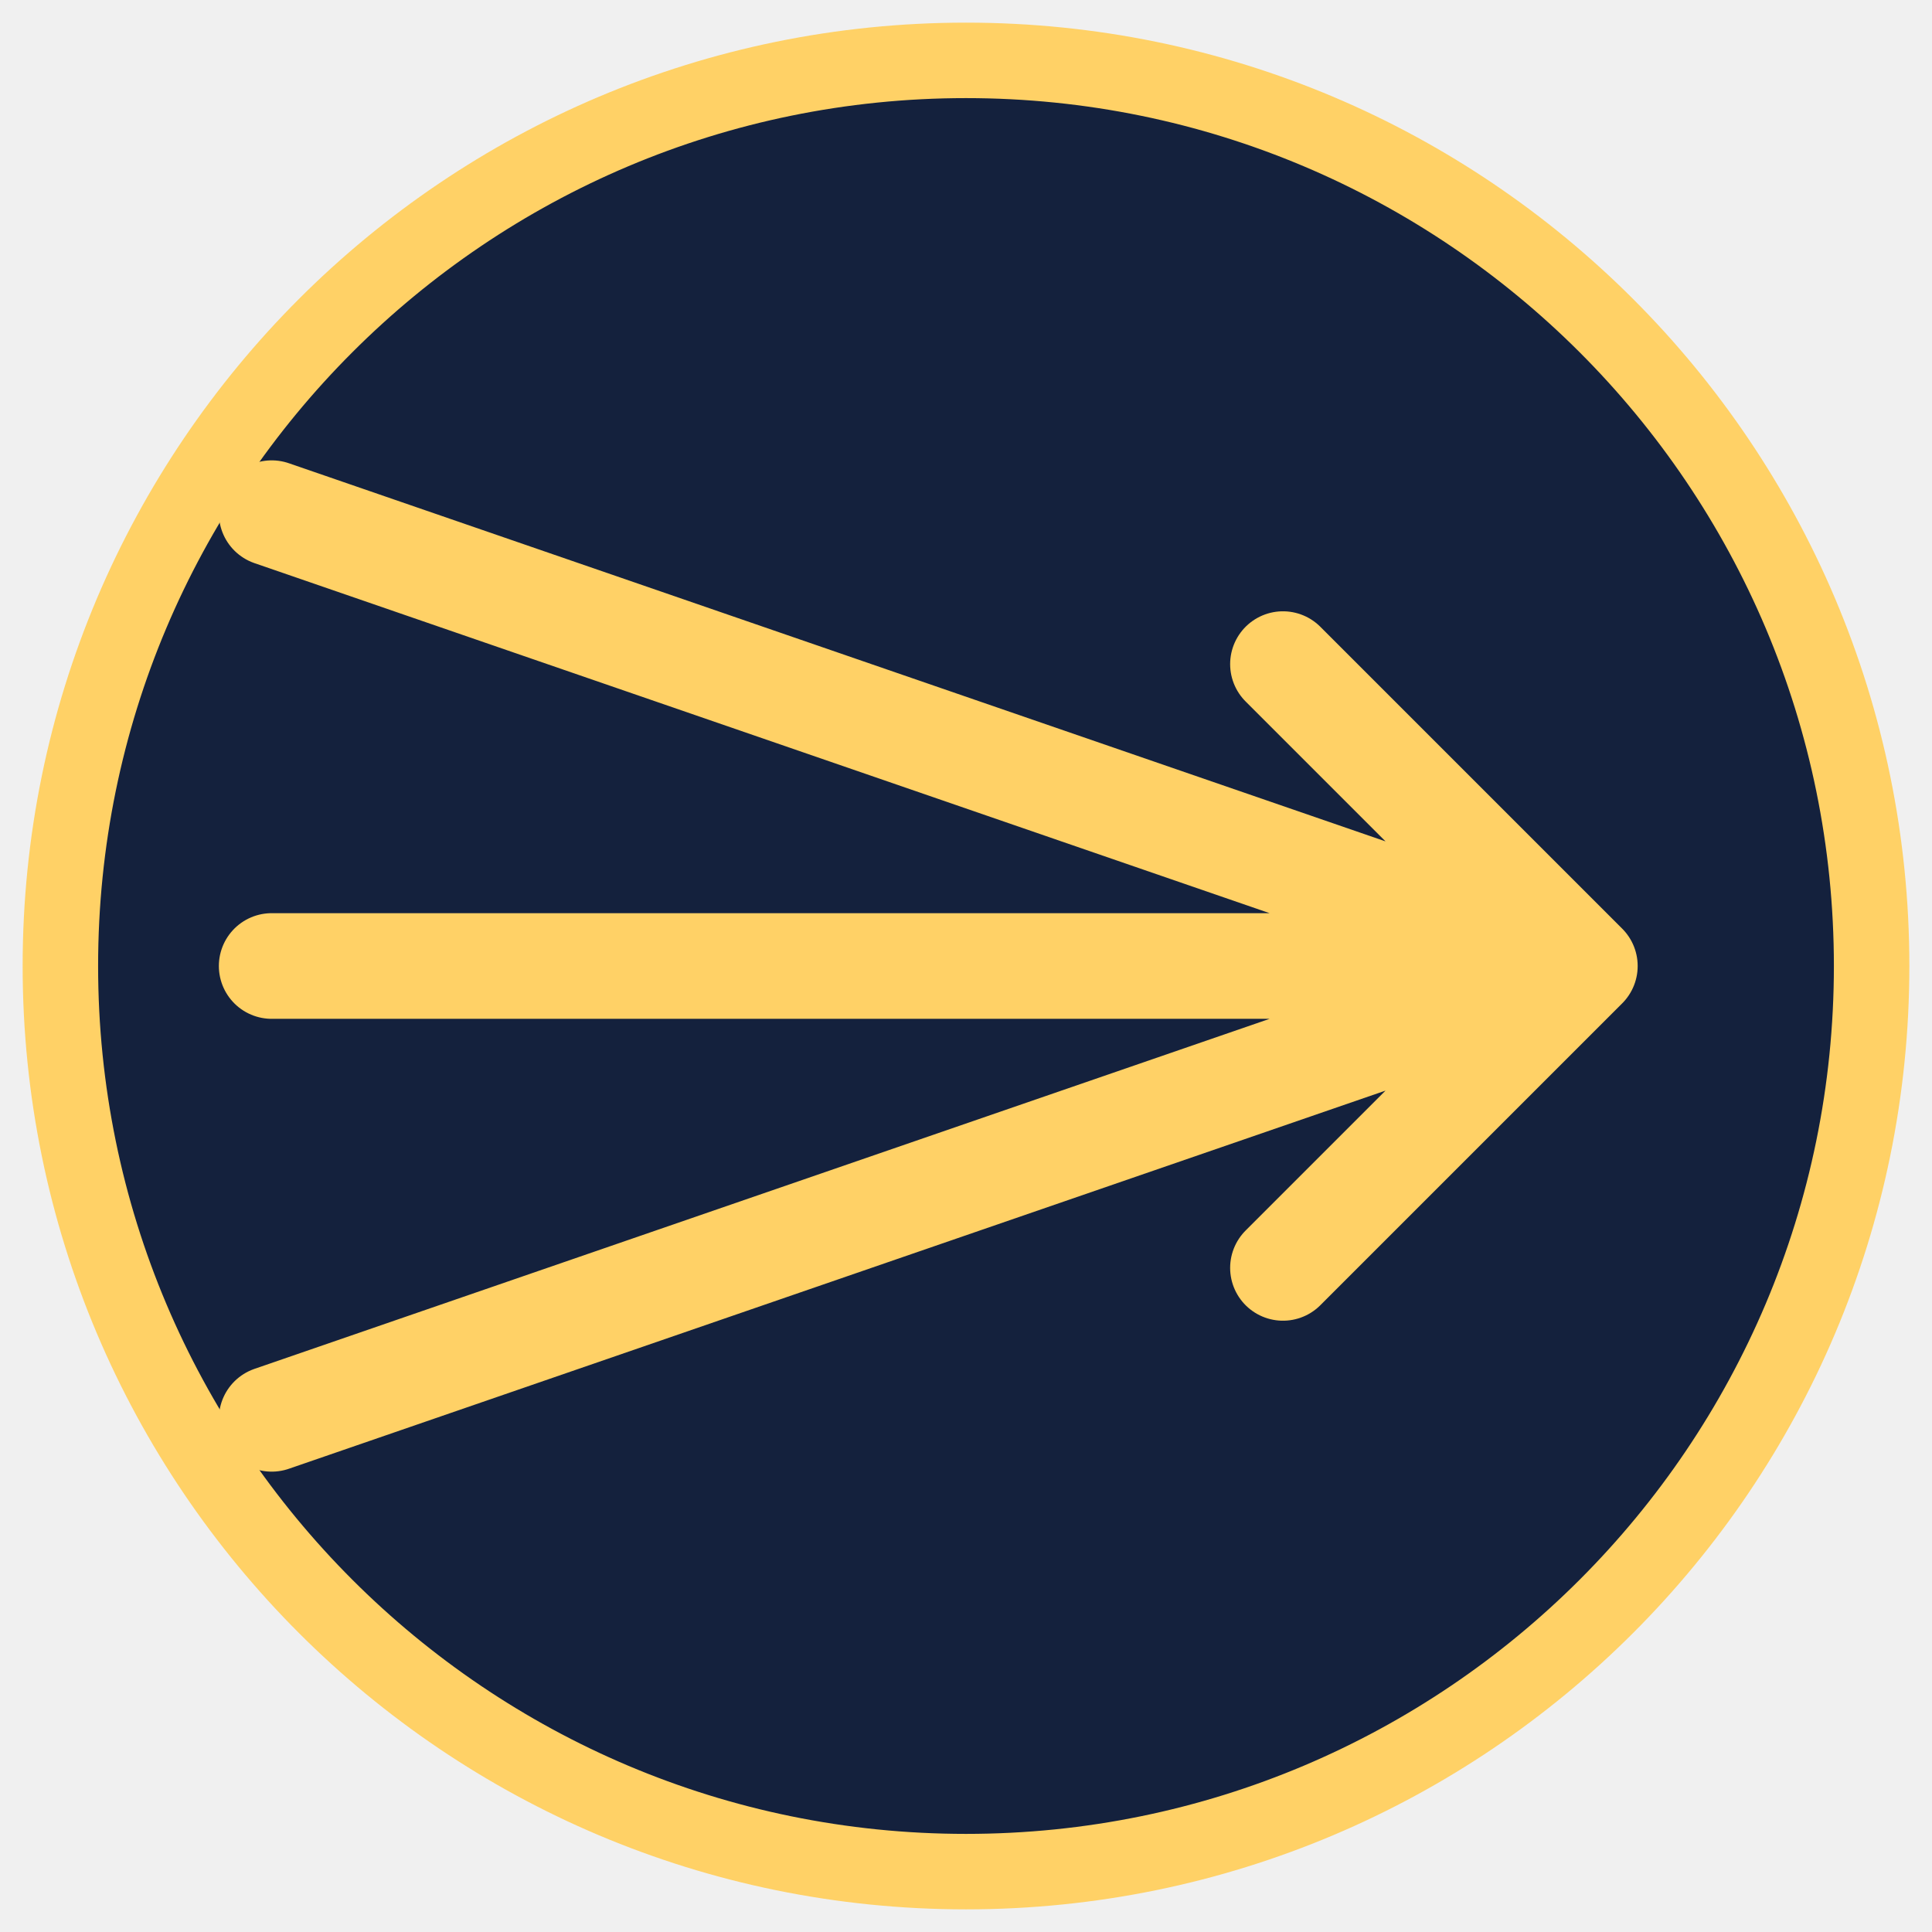
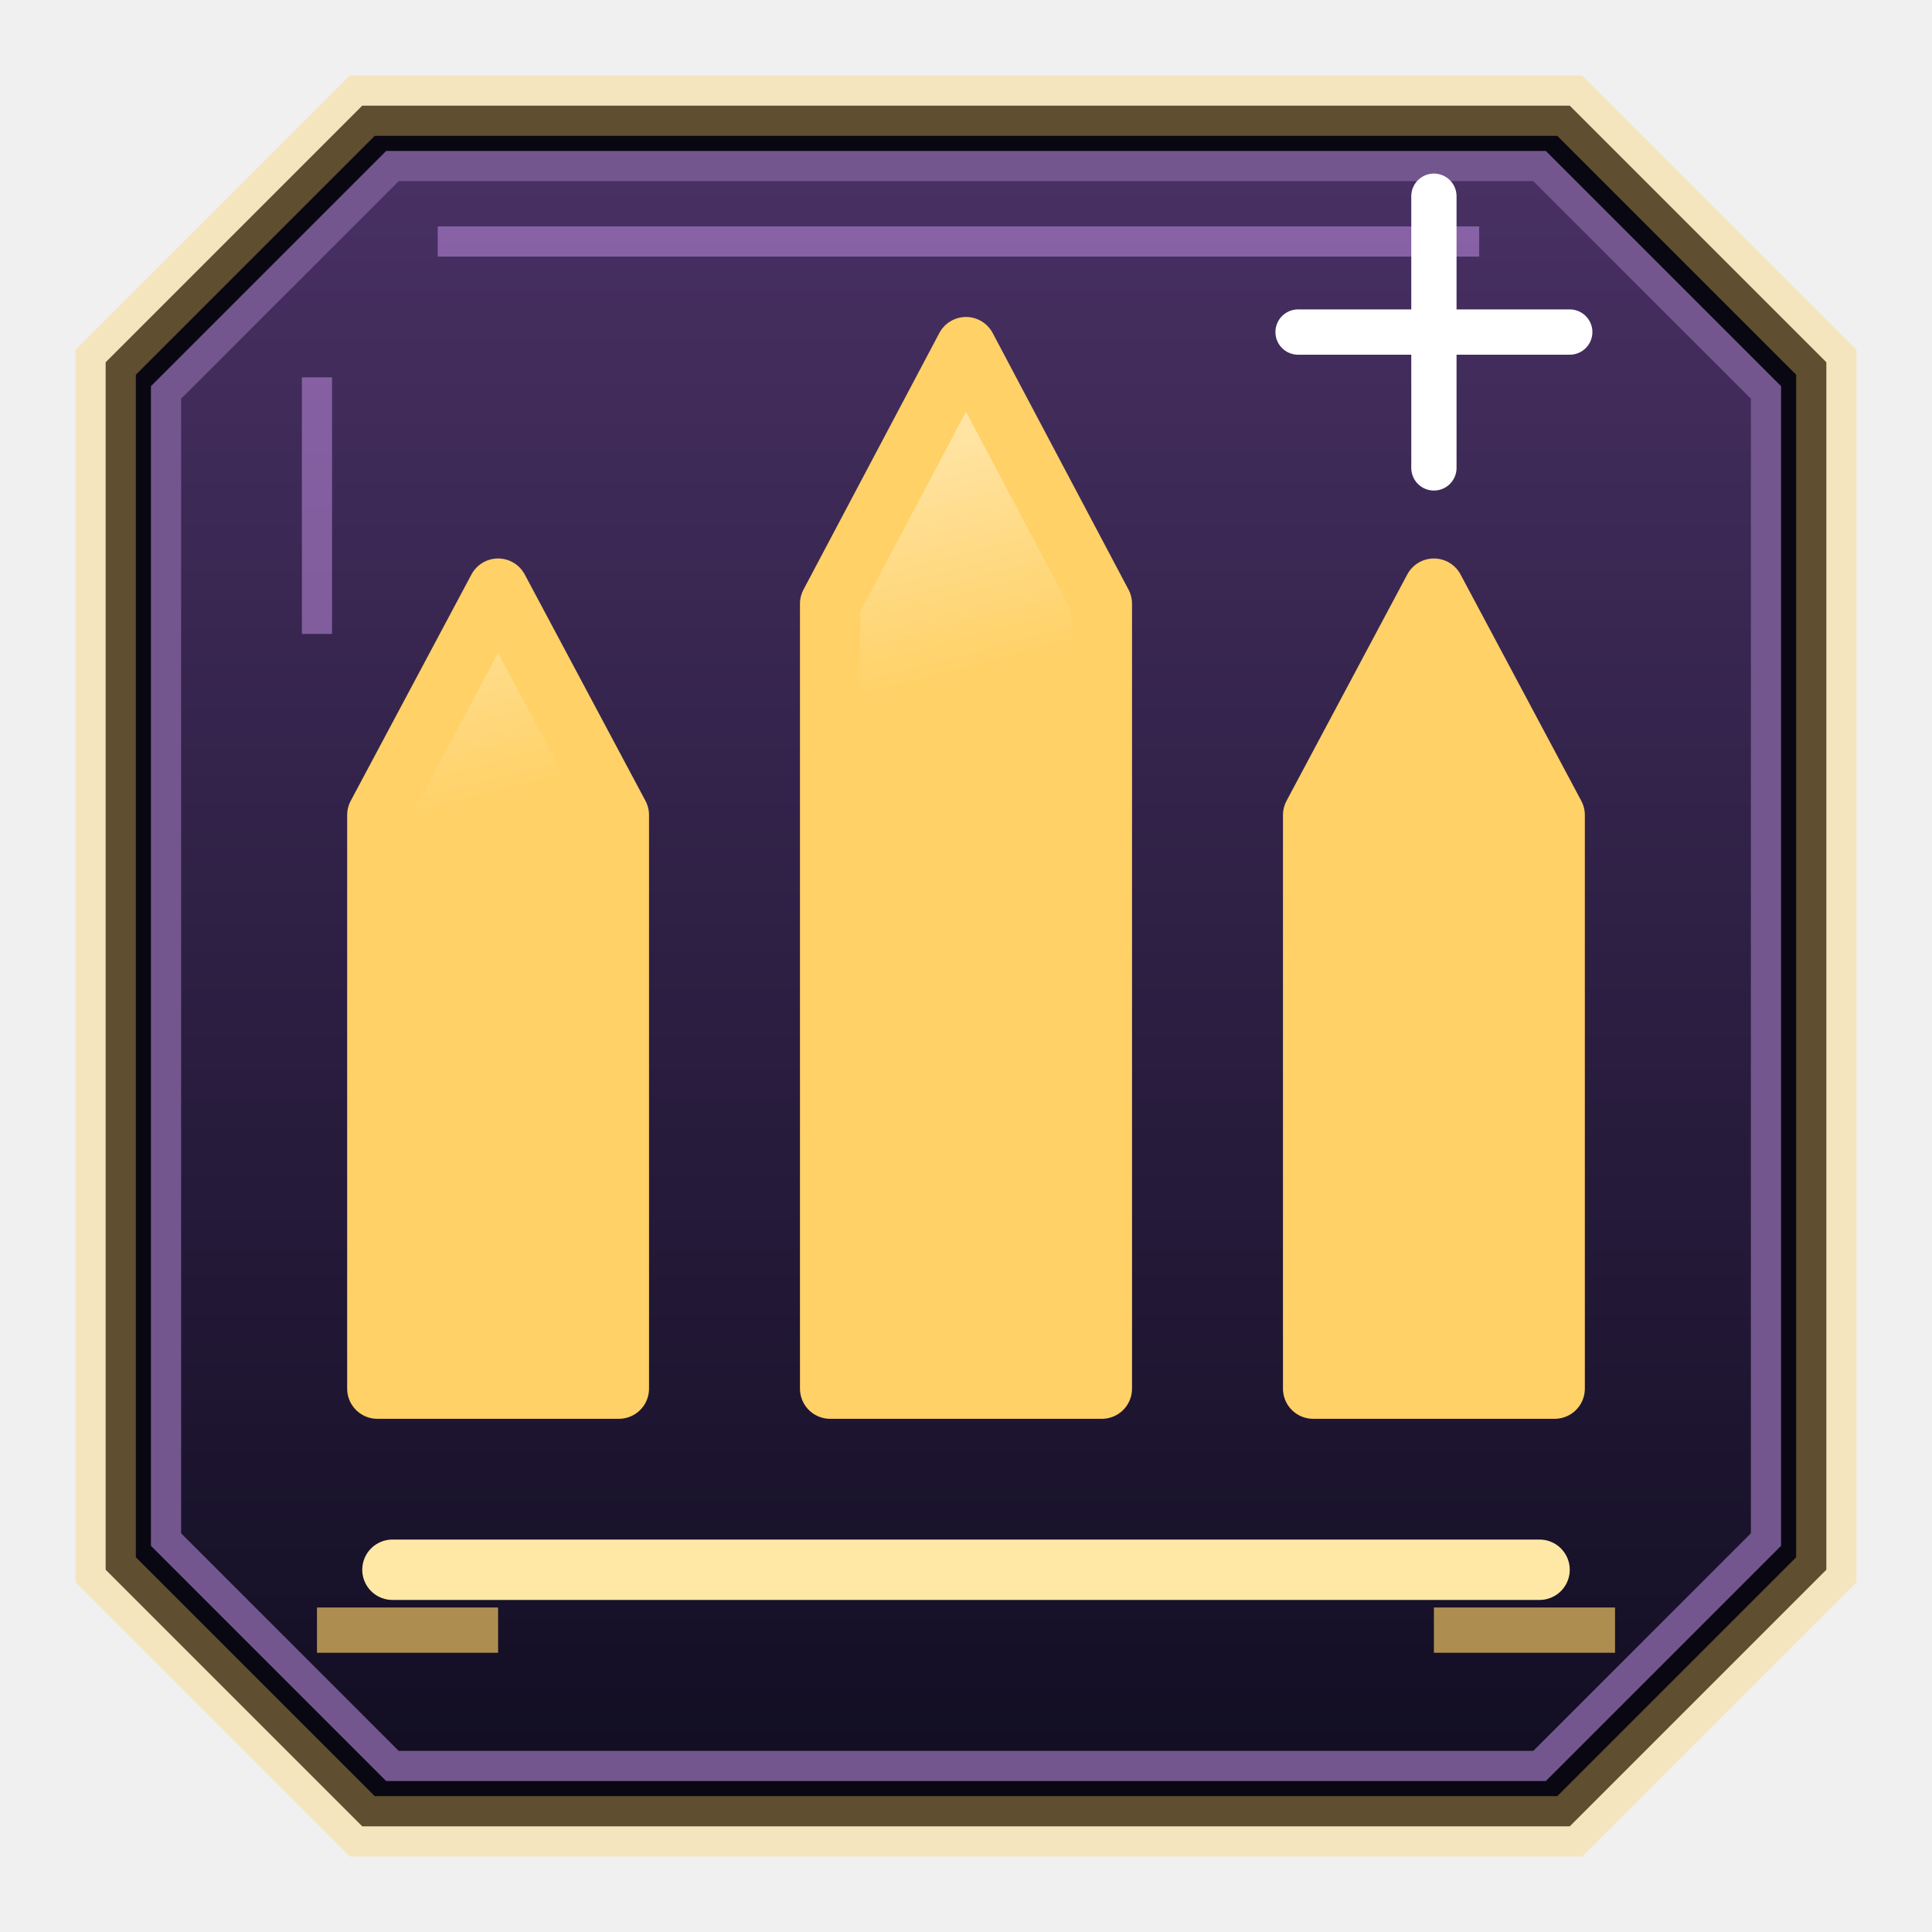
<svg xmlns="http://www.w3.org/2000/svg" width="128" height="128" viewBox="0 0 128 128">
-   <circle cx="64" cy="64" r="60" fill="#14213D" stroke="#FFD166" stroke-width="5" />
-   <g fill="none" stroke="#FFD166" stroke-width="7" stroke-linecap="round" stroke-linejoin="round">
-     <path d="m18 34 87 30-87 30M18 64H105M85 44 105 64 85 84" />
+   <defs>
+     <linearGradient id="base" x2="0" y2="1">
+       <stop stop-color="#483063" />
+       <stop offset="1" stop-color="#120e23" />
+     </linearGradient>
+     <linearGradient id="enamel" x2="0.3" y2="1">
+       <stop stop-color="#fff5dc" />
+       <stop offset=".43" stop-color="#FFD166" />
+       <stop offset="1" stop-color="#FFD166" />
+     </linearGradient>
+   </defs>
+   <path d="M24 7h80l17 17v80l-17 17H24L7 104V24Z" fill="#090712" stroke="#FFD166" stroke-opacity=".35" stroke-width="4" />
+   <path d="M26 11h76l15 15v76l-15 15H26l-15-15V26Z" fill="url(#base)" stroke="#74568e" stroke-width="2" />
+   <path d="M29 16h69m-77 9v17" stroke="#cf98ef" stroke-opacity=".48" stroke-width="2" />
+   <g fill="url(#enamel)" stroke="#FFD166" stroke-width="4" stroke-linejoin="round" stroke-linecap="round">
+     <path d="M55 92V40l9-17 9 17v52ZM25 92V54l8-15 8 15v38Zm62 0V54l8-15 8 15v38Z" />
+     <path d="M26 104h76" fill="none" stroke="#ffe8a5" />
+     <path d="M95 13v18m-9-9h18" stroke="#fff" stroke-width="3" />
  </g>
+   <path d="M21 108h12m62 0h12" stroke="#FFD166" stroke-opacity=".65" stroke-width="3" />
</svg>
